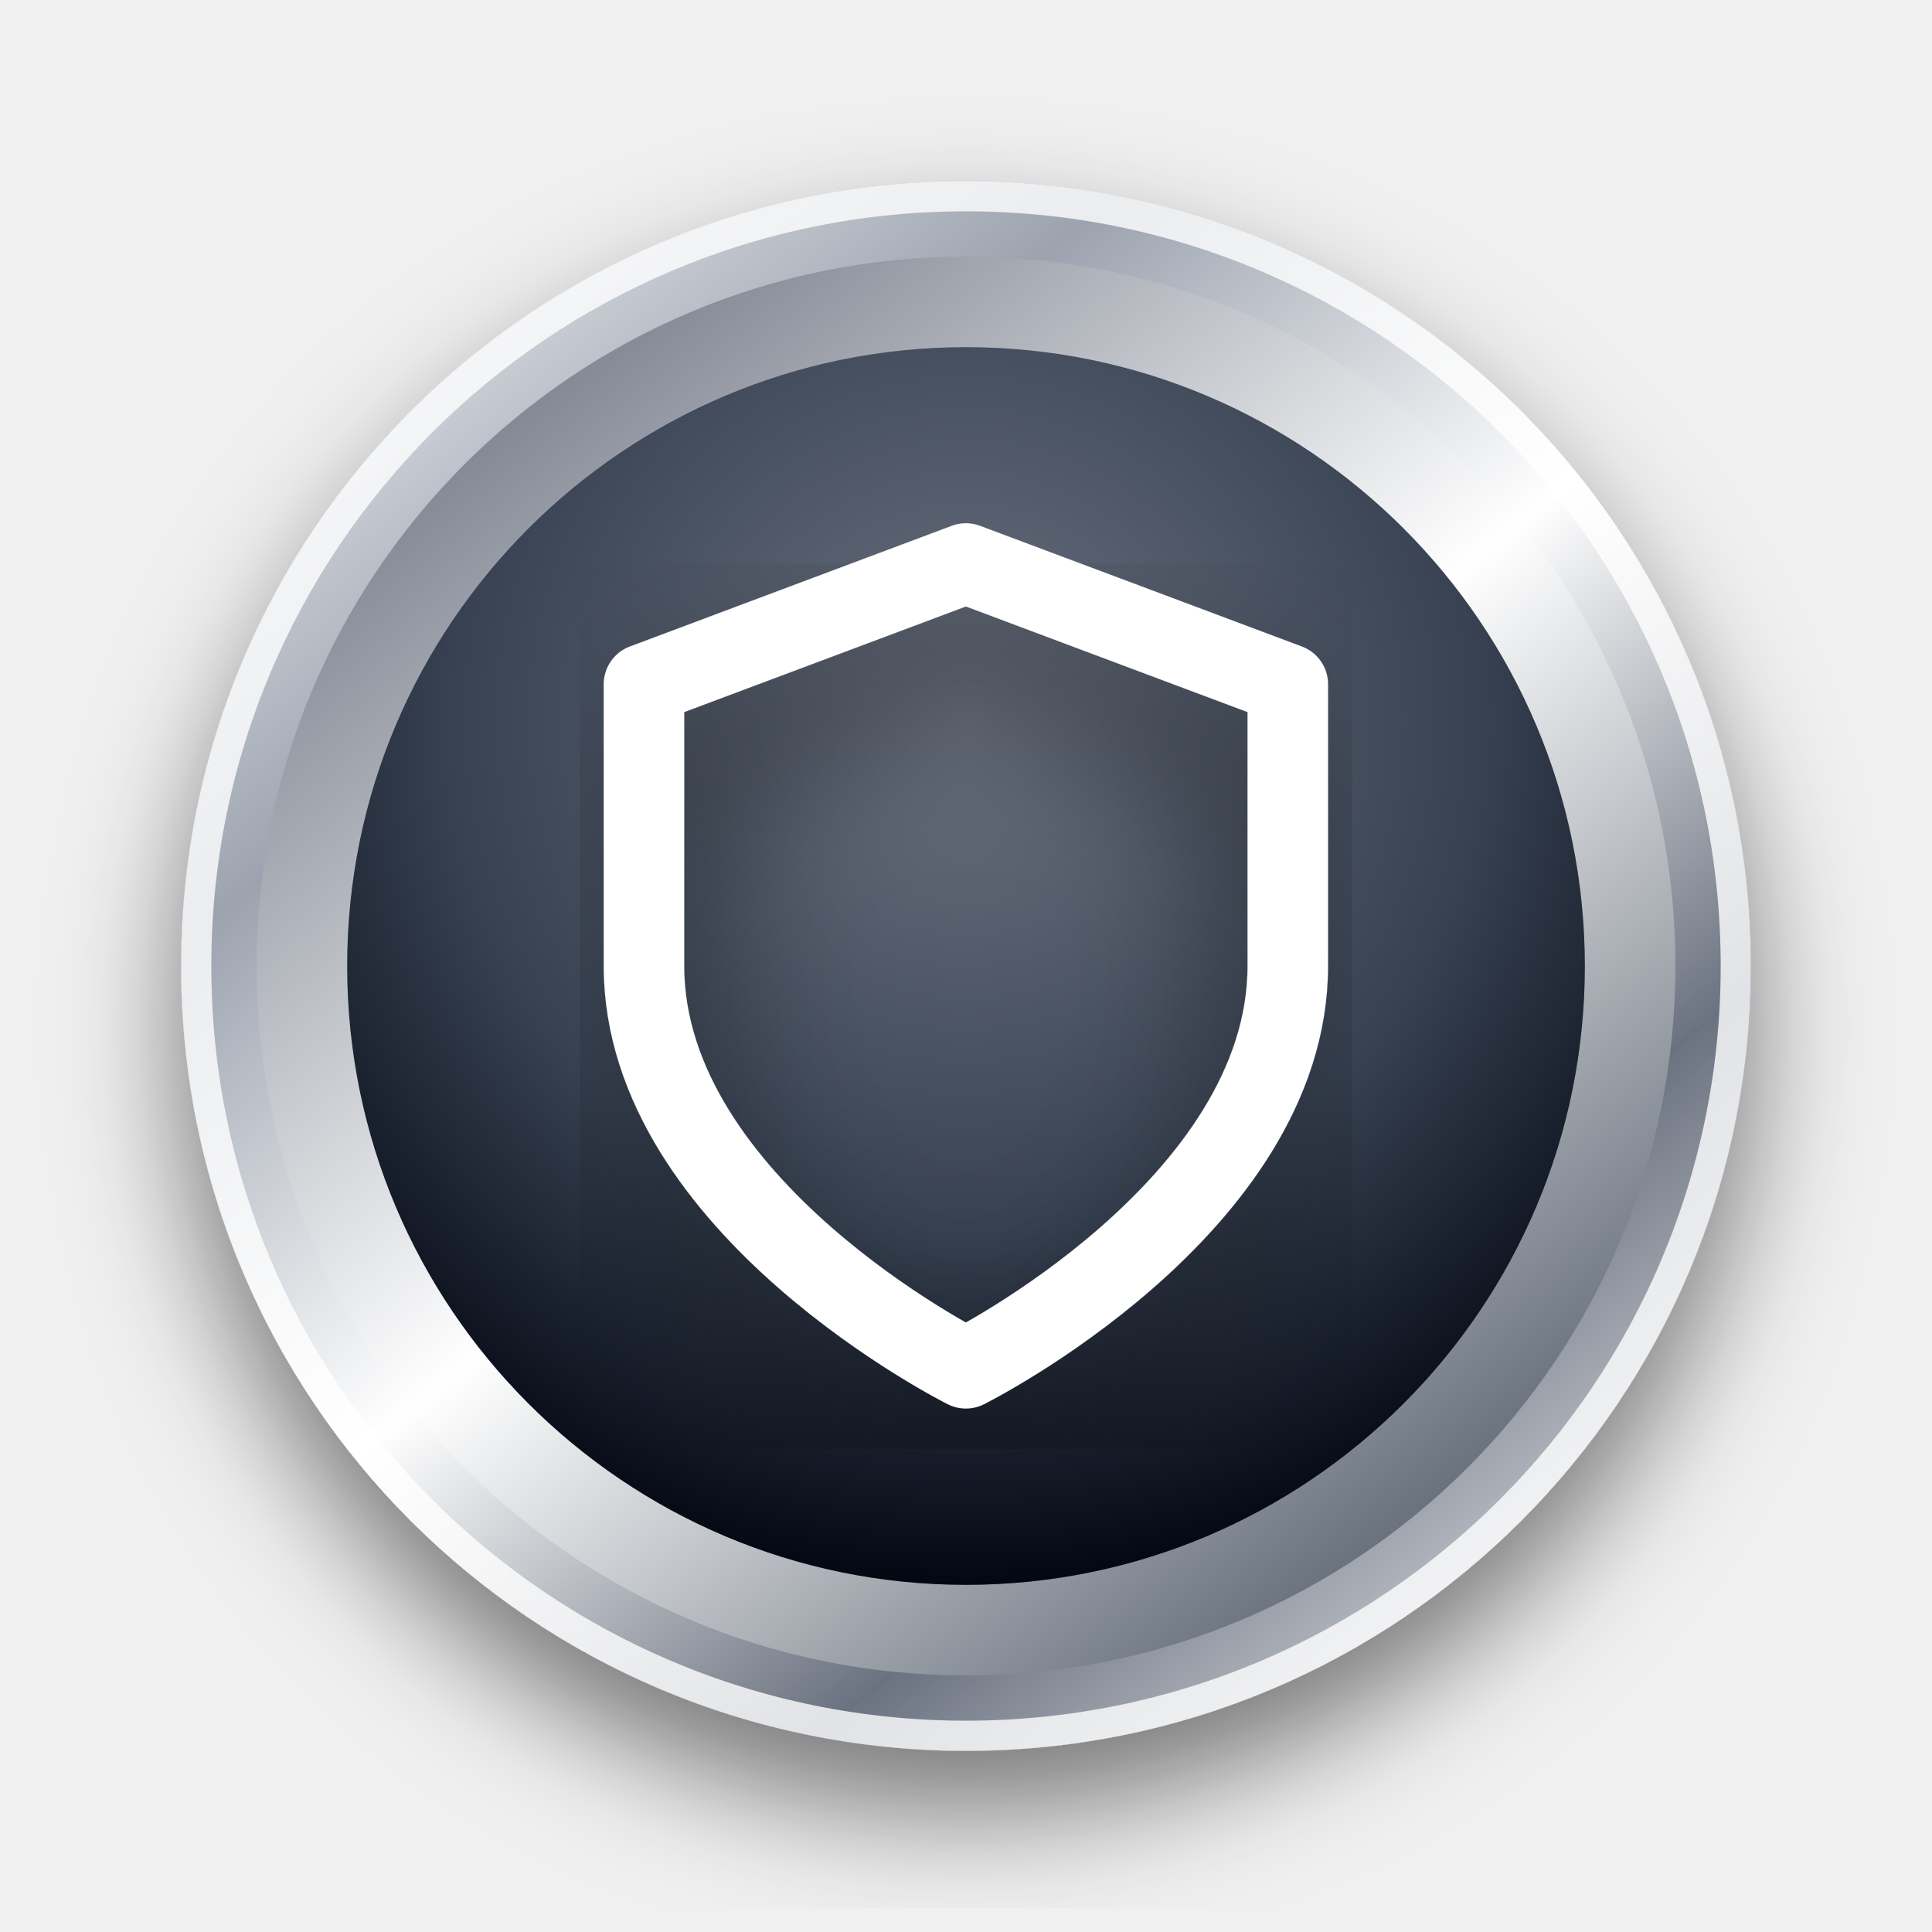
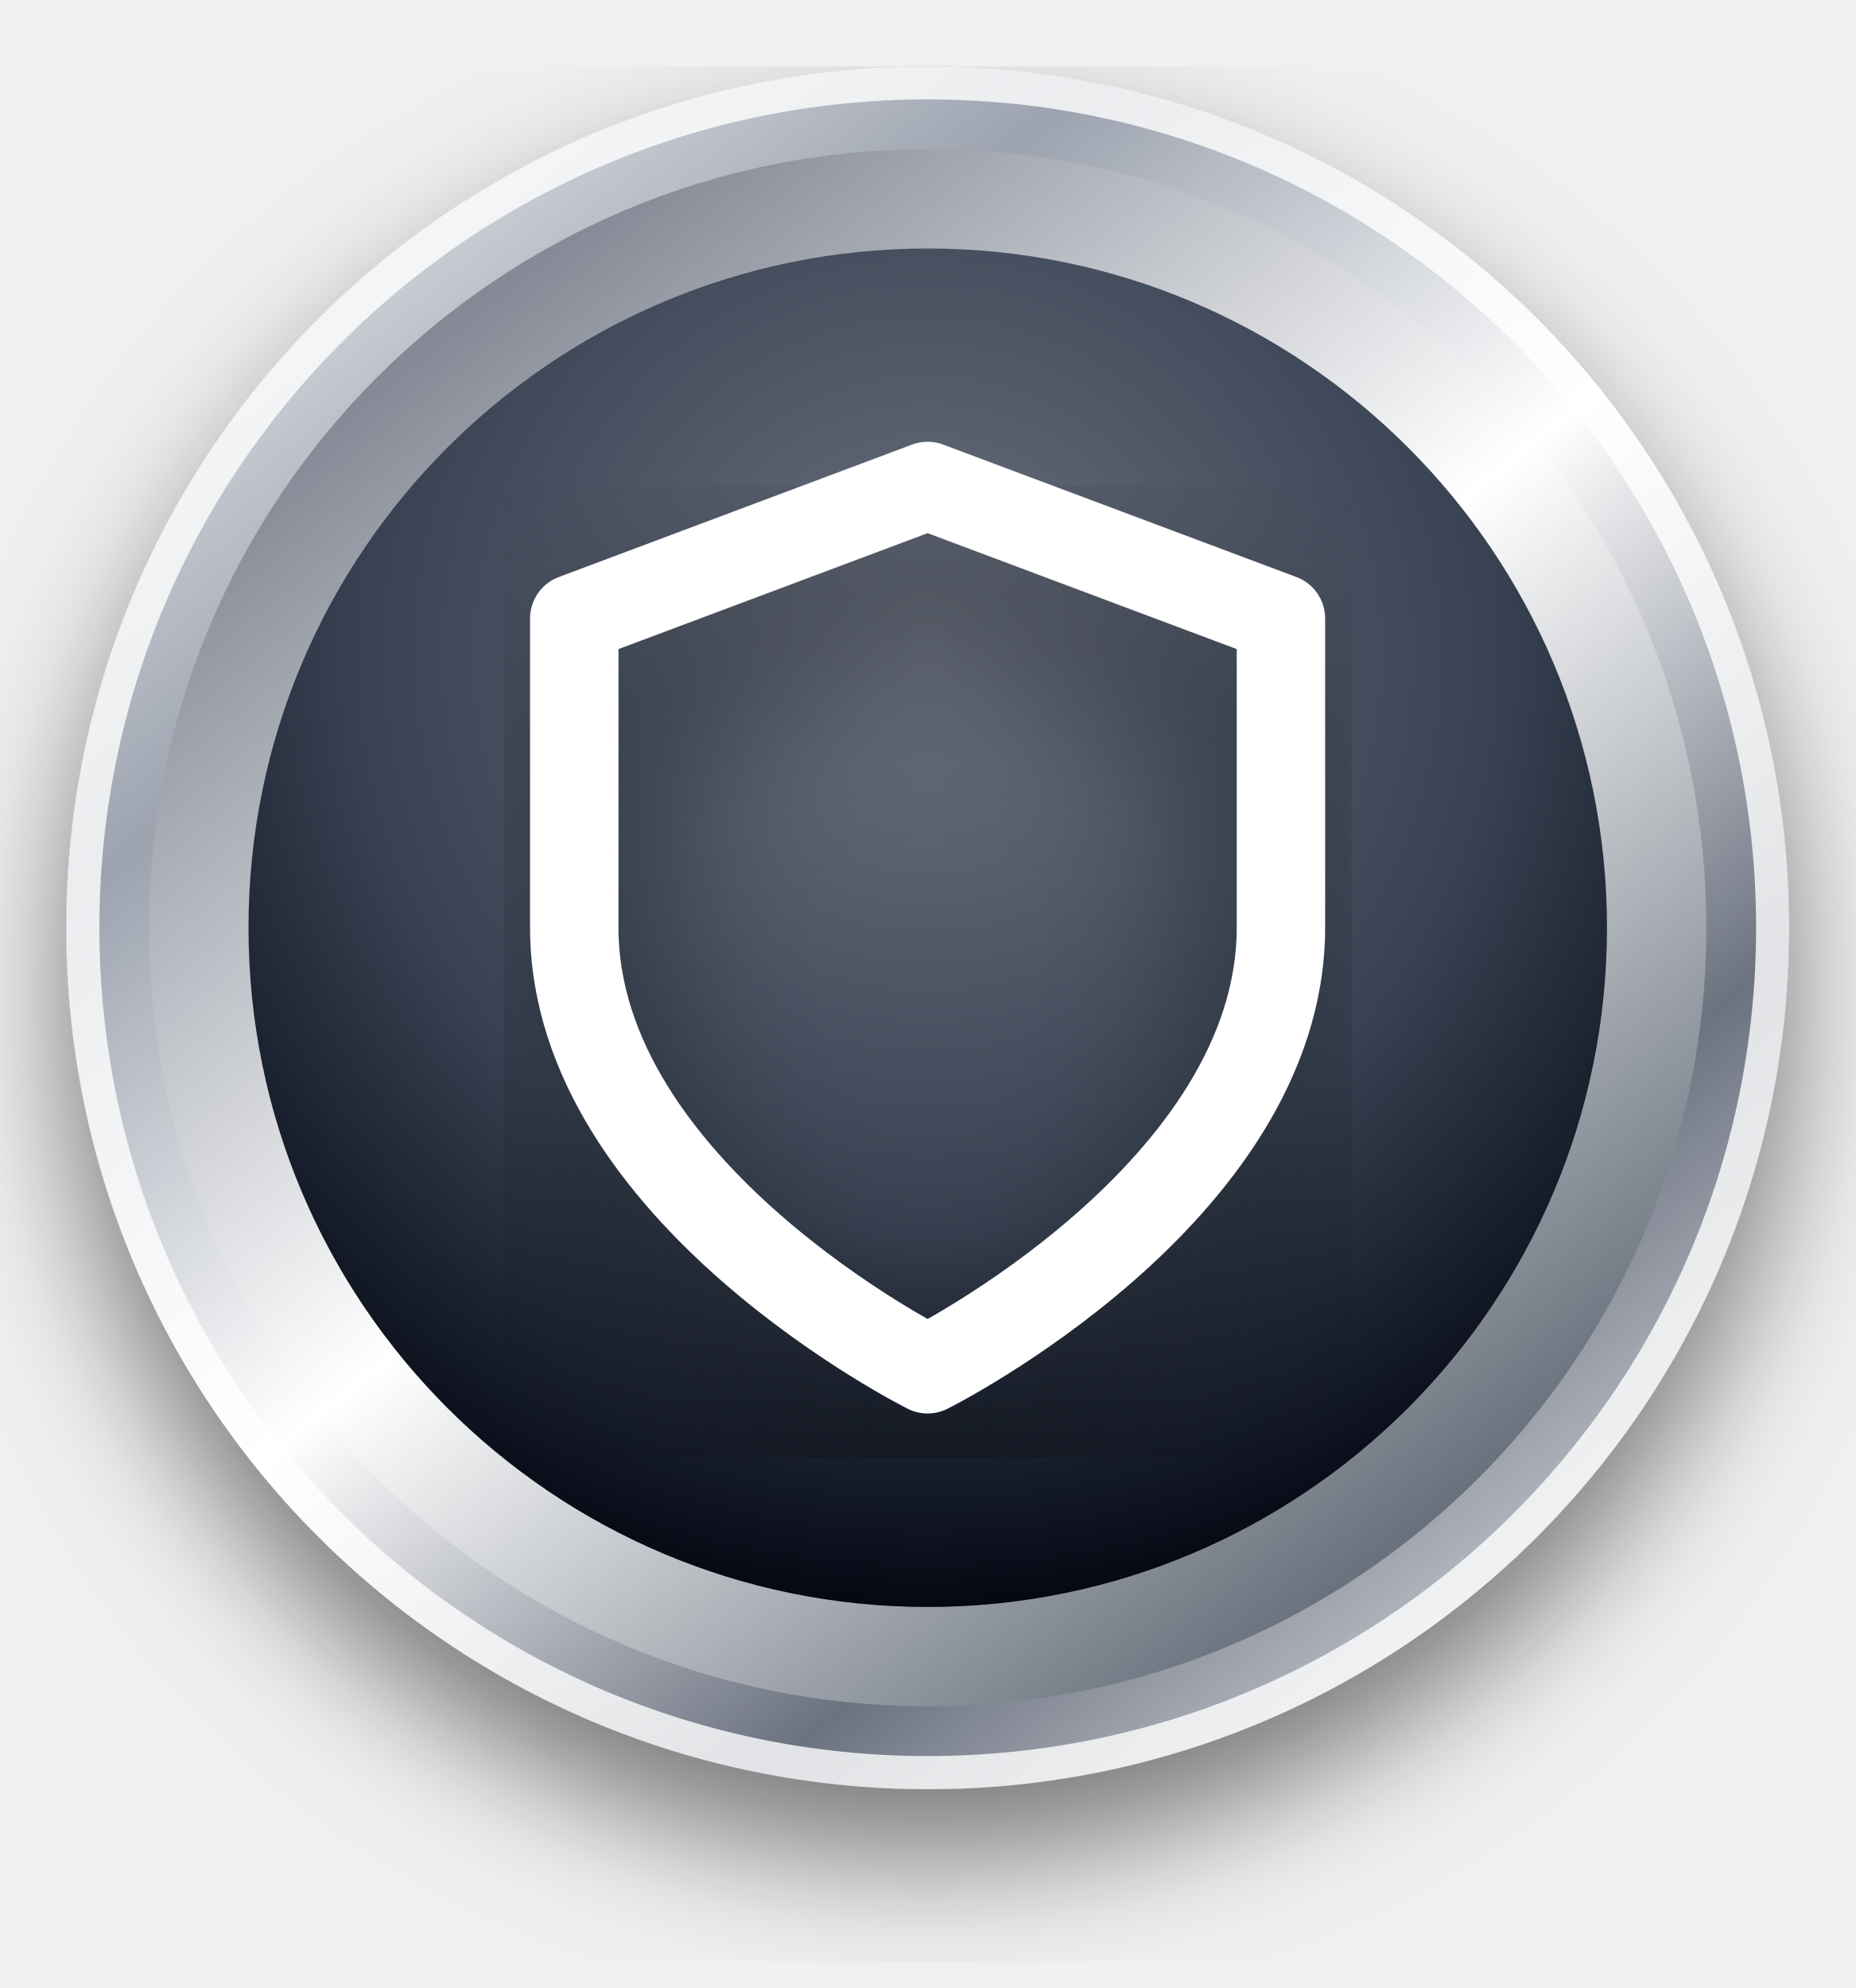
- <svg xmlns="http://www.w3.org/2000/svg" width="100%" height="100%" viewBox="0 0 64 64" fill="none">
+ <svg xmlns="http://www.w3.org/2000/svg" width="100%" height="100%" viewBox="4 4 56 60" fill="none">
  <defs>
    <filter id="drop-shadow" x="-10%" y="-10%" width="120%" height="120%">
      <feDropShadow dx="0" dy="2" stdDeviation="2" flood-color="#000000" flood-opacity="0.5" />
    </filter>
    <linearGradient id="metal-main" x1="10%" y1="0%" x2="90%" y2="100%">
      <stop offset="0%" stop-color="#F3F4F6" />
      <stop offset="25%" stop-color="#9CA3AF" />
      <stop offset="50%" stop-color="#FFFFFF" />
      <stop offset="75%" stop-color="#6B7280" />
      <stop offset="100%" stop-color="#F3F4F6" />
    </linearGradient>
    <linearGradient id="metal-inner" x1="10%" y1="0%" x2="90%" y2="100%">
      <stop offset="0%" stop-color="#6B7280" />
      <stop offset="50%" stop-color="#FFFFFF" />
      <stop offset="100%" stop-color="#4B5563" />
    </linearGradient>
    <radialGradient id="bg-radial" cx="50%" cy="30%" r="70%">
      <stop offset="0%" stop-color="#6B7280" />
      <stop offset="60%" stop-color="#374151" />
      <stop offset="100%" stop-color="#030712" />
    </radialGradient>
  </defs>
  <circle cx="32" cy="32" r="26" fill="url(#metal-main)" filter="url(#drop-shadow)" />
  <circle cx="32" cy="32" r="25.5" fill="none" stroke="#FFFFFF" stroke-width="1" opacity="0.8" />
  <circle cx="32" cy="32" r="22" fill="none" stroke="url(#metal-inner)" stroke-width="3" />
  <circle cx="32" cy="32" r="20.5" fill="url(#bg-radial)" />
  <g transform="translate(16, 16) scale(1.333)" filter="url(#drop-shadow)">
    <path d="M12 22s8-4 8-10V5l-8-3-8 3v7c0 6 8 10 8 10z" fill="none" stroke="#FFFFFF" stroke-width="2" stroke-linecap="round" stroke-linejoin="round" />
  </g>
</svg>
